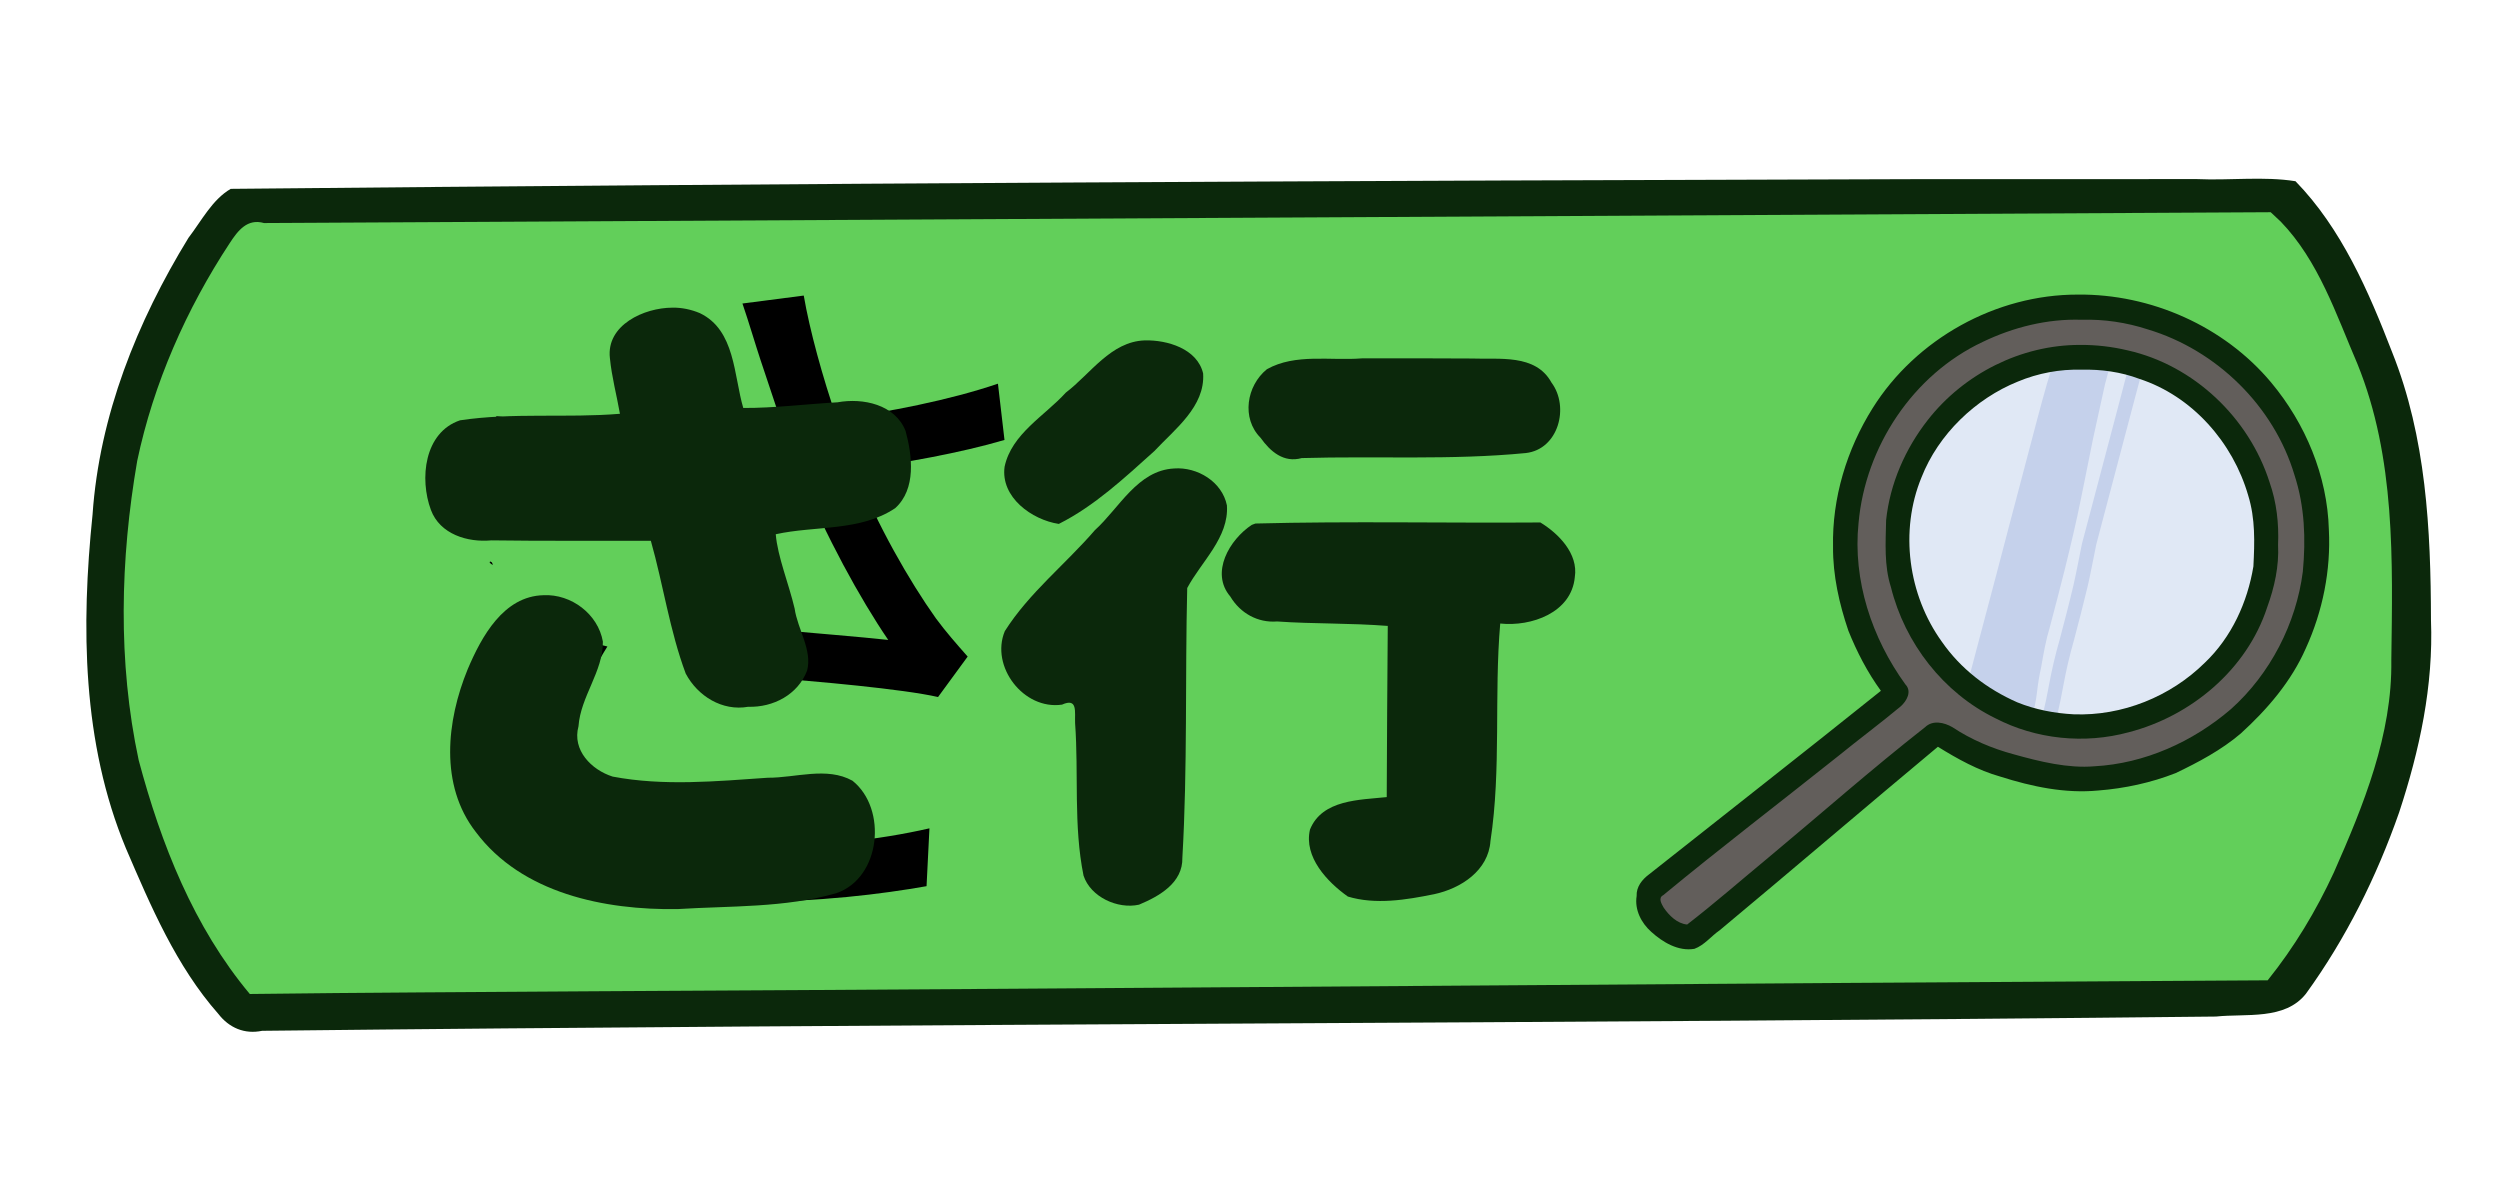
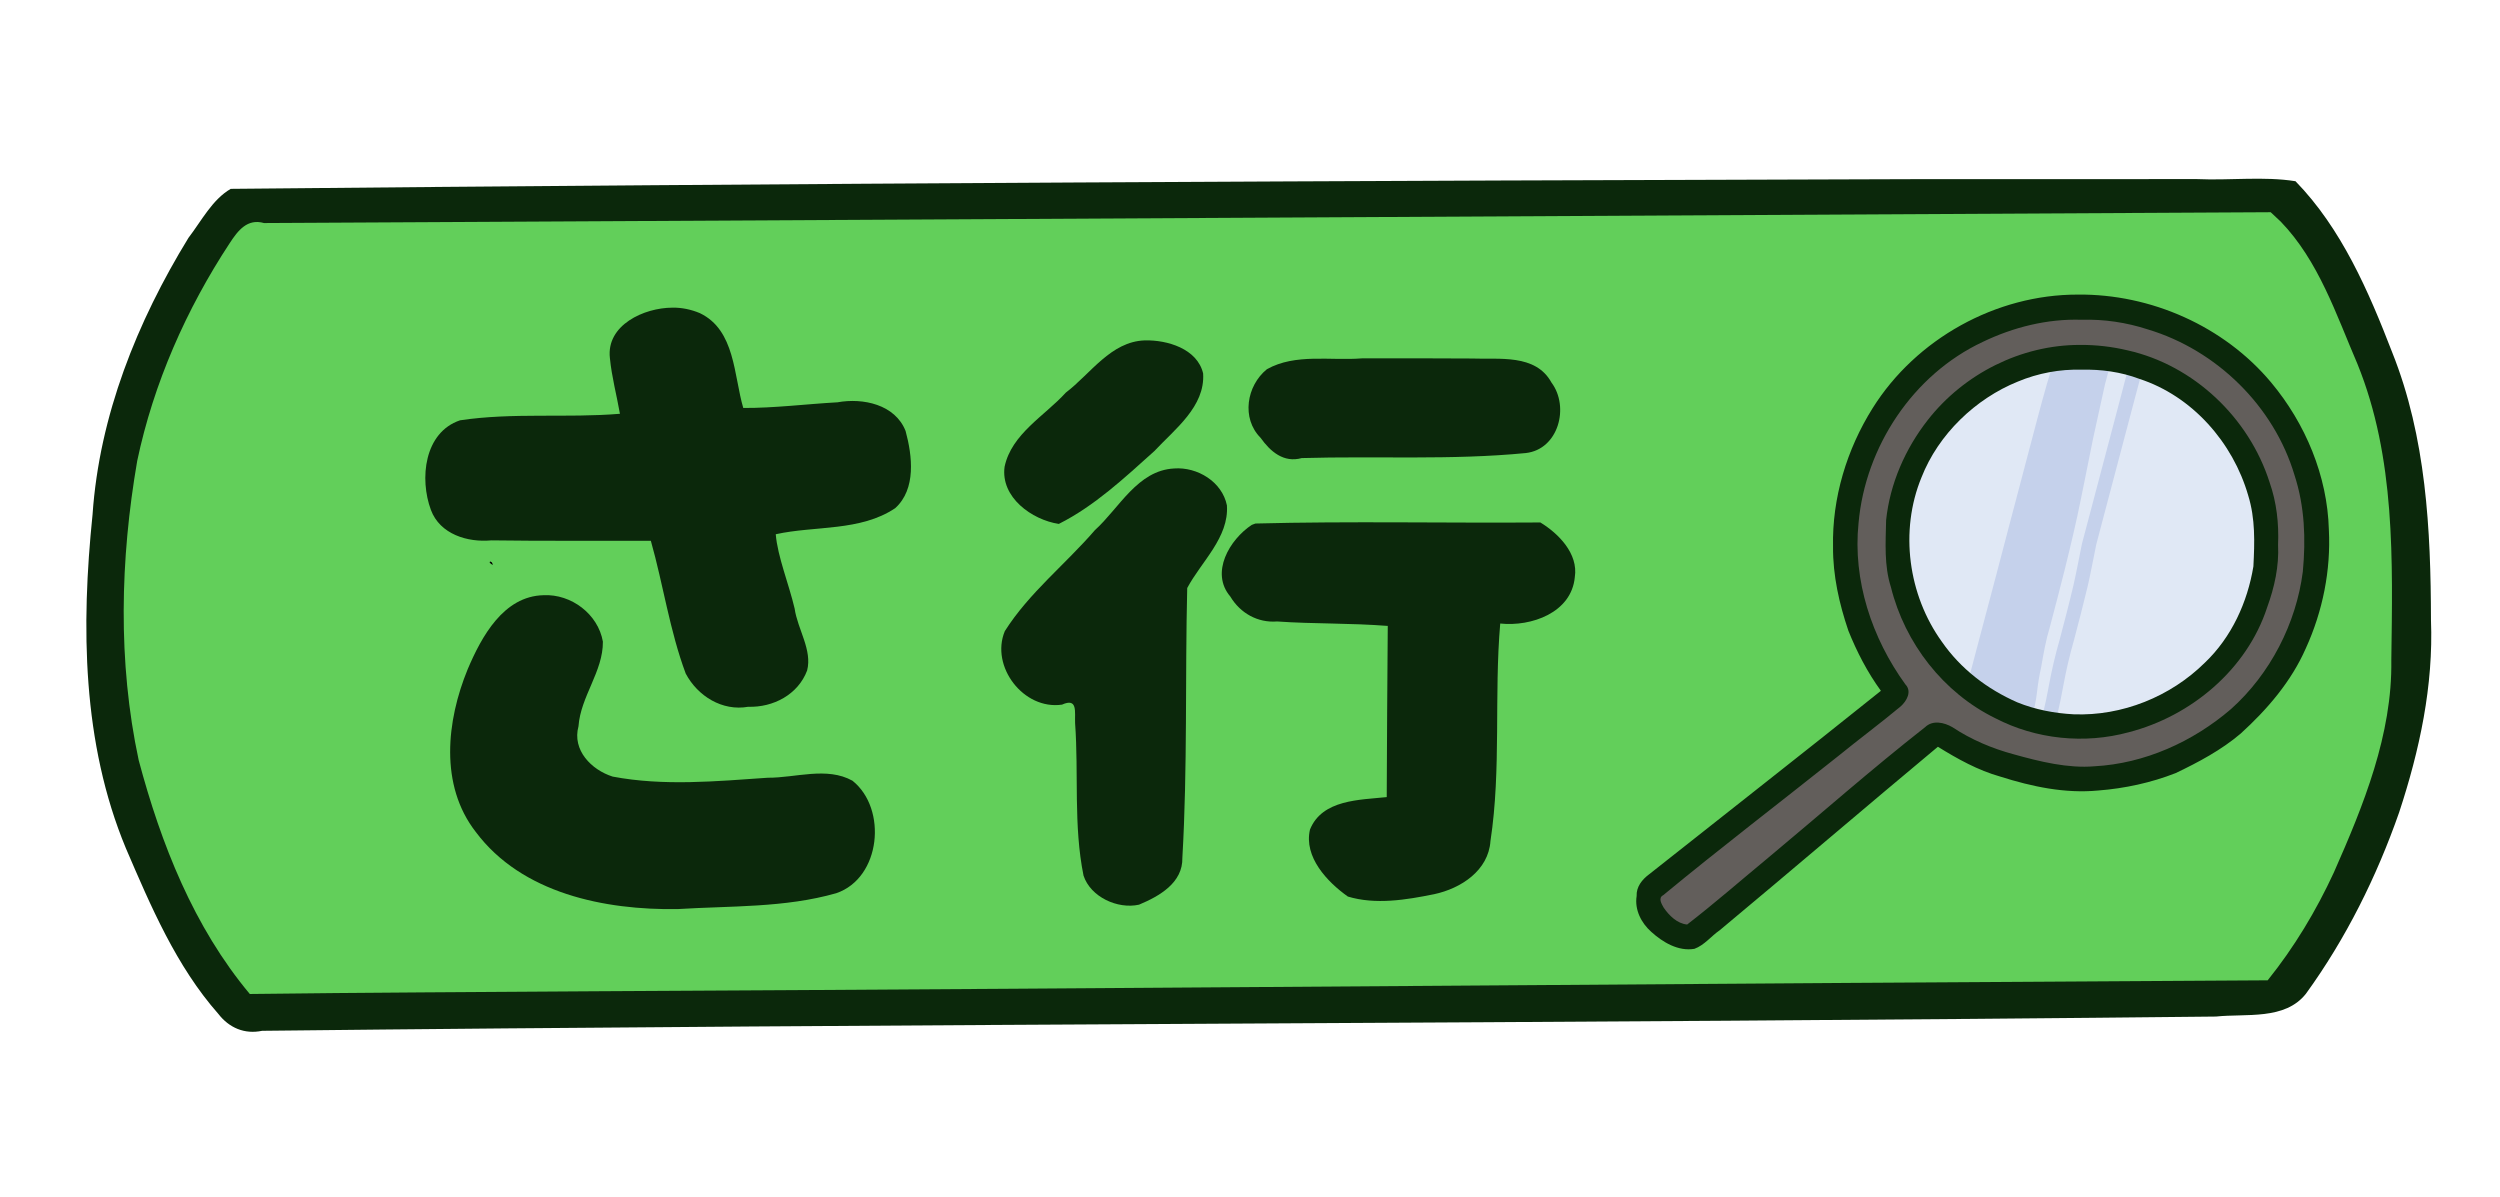
<svg xmlns="http://www.w3.org/2000/svg" viewBox="0 0 417.997 200" height="200" width="417.997" id="svg10" version="1.1">
  <defs id="defs14" />
  <g id="layer1">
    <path id="path21425" d="m 322.334,32.197 c -93.895,0.524 -187.791,1.014 -281.686,1.522 -2.623,0.674 -3.811,3.545 -5.532,5.432 -5.491,8.13 -9.464,17.225 -12.734,26.449 -5.488,16.163 -5.873,33.557 -4.64,50.423 1.719,16.725 8.054,32.8 17.089,46.896 1.782,2.351 3.264,5.127 5.73,6.802 27.686,0.032 55.398,-0.344 83.094,-0.471 85.316,-0.576 170.631,-1.192 255.947,-1.782 2.707,-0.68 3.734,-3.77 5.539,-5.663 6.111,-8.614 10.343,-18.428 13.913,-28.323 1.608,-5.061 3.313,-10.182 4.135,-15.415 -0.118,-15.774 1.267,-31.814 -2.155,-47.352 -2.517,-10.281 -6.957,-20.017 -11.991,-29.288 -2.214,-3.618 -4.76,-7.376 -8.476,-9.529 -19.409,0.043 -38.822,0.209 -58.233,0.299 z m 25.192,20.818 c 10.579,-0.066 21.395,4.364 28.428,12.362 6.973,7.408 10.557,17.803 9.562,27.938 -0.58,12.626 -8.162,24.577 -19.295,30.556 -6.353,3.529 -13.555,4.998 -20.715,4.624 -7.392,-0.842 -14.386,-3.526 -20.717,-7.371 -2.748,-0.819 -4.407,2.494 -6.496,3.728 -11.836,9.847 -23.413,20.019 -35.44,29.628 -1.492,1.455 -3.302,-0.772 -4.472,-1.586 -1.406,-1.17 -1.462,-3.566 0.369,-4.34 12.93,-10.493 26.267,-20.547 39.116,-31.098 1.909,-2.287 -1.052,-4.562 -2.039,-6.57 -8.031,-12.786 -7.325,-30.167 1.583,-42.403 6.783,-9.638 18.455,-15.535 30.117,-15.468 z m -250.151,2.051 c 3.531,-0.217 5.895,3.26 5.397,6.534 -0.488,2.105 1.131,4.293 3.389,3.788 11.512,0.151 23.058,0.335 34.584,0.504 2.729,2.521 4.269,7.148 1.26,10.1 -1.365,2.022 -4.224,0.673 -6.31,1.063 -10.892,0.073 -21.829,-0.146 -32.693,0.109 -3.109,0.714 -1.704,4.593 -2.011,6.87 -0.488,2.27 1.636,3.957 3.775,3.418 10.735,-0.326 22.402,1.042 30.809,8.383 6.082,4.825 9.199,12.837 8.616,20.436 0.549,8.006 -2.978,15.754 -7.509,22.279 -3.117,3.743 -6.3,8.271 -11.276,9.527 -2.966,0.053 -7.056,-3.193 -5.391,-6.381 4.169,-6.559 9.914,-12.493 11.454,-20.39 1.035,-5.732 1.197,-12.831 -3.498,-17.062 -2.236,-1.861 -5.081,0.241 -5.782,2.587 -5.644,11.878 -11.481,24.257 -21.833,32.864 -3.96,3.427 -9.28,5.4 -14.526,4.369 -5.497,-0.696 -10.85,-3.791 -13.131,-9.035 -3.93,-8.164 -3.751,-18.03 -0.499,-26.389 2.771,-5.919 7.541,-10.578 12.78,-14.416 2.38,-1.408 5.782,-2.83 5.602,-6.16 0.051,-3.327 0.607,-6.809 -0.287,-10.029 -2.149,-1.923 -5.349,-0.582 -7.963,-0.98 -3.749,-0.295 -8.436,1.063 -11.235,-2.21 -0.997,-1.705 -0.271,-3.829 -0.442,-5.768 -0.141,-2.692 3.371,-2.744 5.285,-3.116 4.365,-0.652 9.033,-0.407 13.531,-1.22 2.907,-1.803 1.155,-5.983 3.39,-8.319 1.092,-1.285 2.951,-1.39 4.513,-1.357 z m 93.738,5.52 c 2.29,-0.045 5.849,-0.164 6.662,2.539 -0.29,3.708 -3.79,6.007 -6.043,8.621 -4.588,4.291 -9.159,8.839 -14.718,11.848 -2.068,0.544 -4.133,-1.339 -5.161,-2.961 -1.041,-2.43 0.371,-4.793 2.189,-6.346 4.944,-4.701 9.819,-9.53 15.383,-13.526 0.524,-0.233 1.13,-0.146 1.689,-0.176 z m 43.736,2.781 c 6.698,0.11 13.468,-0.055 20.149,0.838 2.923,1.458 3.282,6.646 0.131,7.953 -7.342,0.998 -14.854,0.564 -22.22,0.856 -5.904,0.089 -11.809,0.103 -17.714,0.121 -1.726,-1.744 -4.002,-4.093 -2.53,-6.726 0.762,-2.507 3.546,-2.722 5.662,-2.678 5.522,-0.235 10.983,-0.369 16.522,-0.364 z m -37.872,18.458 c 2.699,-0.134 6.151,2.861 4.192,5.581 -1.635,3.738 -4.741,6.687 -6.208,10.452 -0.173,15.499 -0.347,30.999 -0.52,46.498 -2.09,1.912 -4.759,4.78 -7.858,3.01 -3.304,-1.311 -2.263,-5.287 -2.628,-7.978 -0.393,-7.831 -0.176,-15.787 -0.889,-23.637 -0.49,-2.114 -3.005,-2.635 -4.7,-1.642 -3.439,1.072 -7.033,-1.427 -7.416,-4.955 -0.542,-3.002 2.557,-4.936 4.135,-7.052 5.434,-5.521 10.775,-11.311 15.964,-17.136 1.601,-1.608 3.49,-3.299 5.928,-3.14 z m 37.164,9.189 c 7.663,0 15.326,0 22.989,0 1.698,1.596 3.667,3.673 2.518,6.226 -1.89,3.908 -6.707,3.56 -10.34,3.77 -3.261,0.646 -1.987,4.576 -2.294,6.934 -0.383,10.794 0.12,21.673 -1.314,32.399 -0.341,4.25 -4.953,5.566 -8.458,6.108 -3.352,0.308 -6.889,1.169 -10.198,0.352 -2.241,-1.519 -4.427,-3.936 -4.854,-6.663 1.248,-3.272 5.491,-2.613 8.203,-3.071 2.13,0.118 5.374,-0.416 4.921,-3.264 -0.115,-10.266 0.388,-20.568 0.369,-30.828 -0.575,-3.047 -4.33,-1.827 -6.519,-2.068 -5.975,-0.228 -12.018,0.513 -17.892,-0.831 -2.983,-0.967 -4.564,-5 -2.18,-7.382 1.168,-1.727 3.117,-1.913 5.071,-1.682 6.659,0 13.318,0 19.977,0 z" style="fill:#62cf5a;fill-opacity:1;stroke-width:0.356" />
    <path id="path21427" d="m 87.314,106.283 c -2.844,0.86 -3.884,4.157 -5.244,6.502 -2.012,4.527 -2.757,9.874 -1.4,14.671 2.095,3.947 7.584,5.701 11.519,3.619 2.179,-2.117 0.565,-5.507 0.526,-8.115 -0.95,-5.109 -1.133,-10.451 -2.831,-15.376 -0.499,-0.904 -1.543,-1.439 -2.569,-1.301 z" style="fill:#62cf5a;fill-opacity:1;stroke-width:0.356" />
    <path id="path21429" d="m 104.819,98.432 c -2.254,-0.346 -5.236,1.061 -4.449,3.765 0.684,4.576 0.972,9.307 1.995,13.775 0.875,2.274 4.173,1.442 4.647,-0.687 1.908,-4.446 4.144,-8.856 5.298,-13.559 0.012,-3.141 -3.703,-3.411 -6.042,-3.295 -0.483,-0.005 -0.966,-0.004 -1.449,0.001 z" style="fill:#62cf5a;fill-opacity:1;stroke-width:0.356" />
  </g>
  <g id="g18">
    <path id="path22" d="m 40.175,170.681 c -4.603,-1.281 -15.543,-20.419 -19.757,-34.561 -4.198,-14.087 -5.07,-21.236 -4.499,-36.881 0.783,-21.466 3.153,-32.074 10.734,-48.04 3.868,-8.147 5.375,-10.561 9.989,-16.002 l 2.015,-2.376 124.536,-0.757 c 68.495,-0.416 145.983,-0.797 172.197,-0.845 l 47.661,-0.088 3.362,4.066 c 4.182,5.058 11.321,19.845 14.123,29.254 3.118,10.469 3.936,16.31 4.518,32.257 0.42,11.514 0.234,15.917 -0.931,22.087 -2.269,12.011 -5.358,21.347 -10.402,31.439 -5.555,11.113 -10.281,17.459 -13.458,18.069 -1.251,0.24 -8.913,0.472 -17.028,0.515 -178.511,0.939 -318.796,1.861 -319.817,2.101 -0.716,0.168 -2.175,0.063 -3.242,-0.234 z m 264.043,-4.859 75.506,-0.543 3.238,-4.014 c 5.124,-6.352 12.475,-22.045 15.62,-33.343 2.749,-9.876 2.82,-10.561 2.788,-27.02 -0.05,-25.719 -1.875,-33.719 -12.824,-56.209 -1.259,-2.586 -3.563,-6.03 -5.121,-7.655 l -2.833,-2.953 -170.017,0.899 -170.017,0.899 -2.937,3.4 c -4.083,4.726 -11.823,21.188 -14.481,30.798 -5.016,18.136 -5.282,43.057 -0.644,60.374 3.016,11.262 10.251,26.832 15.446,33.241 l 3.171,3.912 93.799,-0.621 c 51.589,-0.342 127.777,-0.866 169.305,-1.164 z M 119.725,147.83 c -3.599,-3.501 -3.281,-5.956 1.514,-11.682 2.228,-2.661 4.99,-6.834 6.138,-9.274 3.731,-7.93 3.49,-17.269 -0.539,-20.816 -1.485,-1.307 -1.697,-1.077 -3.995,4.331 -7.2,16.942 -16.821,29.463 -26.484,34.466 -6.466,3.348 -17.191,1.433 -22.25,-3.974 -7.241,-7.738 -8.763,-22.808 -3.444,-34.111 2.497,-5.307 10.721,-13.742 15.131,-15.519 2.684,-1.082 2.752,-1.242 2.752,-6.495 v -5.386 h -7.763 c -6.955,0 -8.016,-0.212 -10.198,-2.038 -2.006,-1.679 -2.435,-2.716 -2.435,-5.887 0,-6.246 2.061,-7.596 12.389,-8.116 l 8.44,-0.425 0.248,-2.533 c 0.376,-3.847 1.904,-6.162 4.693,-7.107 5.623,-1.907 11.115,1.638 11.115,7.174 v 2.794 l 18.302,0.258 18.302,0.258 2.093,2.369 c 2.889,3.271 2.872,8.349 -0.037,11.179 l -2.13,2.073 h -19.133 -19.133 v 2.955 2.955 l 6.292,0.013 c 12.005,0.024 21.177,3.185 28.453,9.807 4.945,4.5 7.662,10.215 8.371,17.606 1.021,10.641 -2.52,20.963 -10.299,30.021 -6.917,8.053 -11.8,9.574 -16.395,5.104 z M 91.384,128.602 c -0.111,-0.555 -0.867,-5.629 -1.682,-11.275 -1.315,-9.117 -1.616,-10.091 -2.688,-8.702 -3.204,4.155 -4.816,8.528 -4.887,13.255 -0.064,4.247 0.218,5.166 2.021,6.587 2.276,1.793 7.586,1.892 7.236,0.135 z m 16.204,-19.838 c 1.461,-3.55 2.656,-6.866 2.656,-7.369 0,-0.523 -1.695,-0.915 -3.959,-0.915 h -3.959 l 0.52,4.011 c 0.286,2.206 0.73,5.661 0.986,7.677 0.257,2.016 0.609,3.528 0.783,3.359 0.174,-0.169 1.511,-3.212 2.973,-6.762 z m 78.473,40.697 c -4.206,-1.652 -4.649,-3.536 -4.649,-19.785 0,-11.807 -0.231,-14.955 -1.041,-14.167 -1.277,1.242 -5.426,1.32 -7.686,0.144 -2.516,-1.31 -4.542,-5.721 -3.95,-8.599 0.329,-1.602 2.911,-4.775 7.289,-8.96 3.729,-3.564 8.484,-8.688 10.567,-11.386 2.083,-2.698 4.942,-5.487 6.353,-6.197 5.013,-2.522 11.034,0.439 11.034,5.426 0,1.083 -1.545,4.182 -3.432,6.887 l -3.432,4.918 -0.256,23.816 -0.256,23.816 -2.834,2.463 c -2.928,2.544 -4.513,2.878 -7.704,1.625 z m 38.423,-1.743 c -1.371,-1.059 -3.061,-3.251 -3.757,-4.871 -1.161,-2.703 -1.127,-3.126 0.409,-5.136 1.382,-1.808 2.567,-2.264 6.794,-2.612 l 5.12,-0.422 0.236,-15.832 0.236,-15.832 h -11.235 c -10.821,0 -11.334,-0.081 -13.905,-2.186 -3.54,-2.898 -3.696,-7.103 -0.374,-10.098 l 2.296,-2.071 h 23.613 23.613 l 2.296,2.071 c 5.298,4.777 1.129,12.284 -6.823,12.284 h -3.779 l -0.277,18.788 c -0.311,21.142 -0.751,22.9 -6.379,25.499 -1.728,0.798 -5.943,1.651 -9.368,1.897 -5.563,0.399 -6.492,0.242 -8.718,-1.478 z M 171.932,83.939 c -2.005,-1.641 -2.67,-2.892 -2.67,-5.019 0,-3.196 0.495,-3.793 11.436,-13.783 6.919,-6.318 7.822,-6.876 11.123,-6.876 6.969,0 10.107,3.914 7.012,8.745 -3.557,5.551 -19.346,19.12 -22.249,19.12 -1.09,0 -3.183,-0.984 -4.651,-2.186 z m 40.251,-10.864 c -2.924,-2.844 -2.876,-7.084 0.109,-9.813 2.238,-2.046 2.252,-2.047 22.495,-2.047 20.243,0 20.257,0.002 22.495,2.047 3.146,2.875 3.124,7.709 -0.047,10.135 -2.166,1.657 -3.364,1.75 -22.605,1.75 h -20.318 z" style="fill:#000000;stroke-width:0.856" />
    <path style="fill:#e0e8f5;fill-opacity:1;stroke-width:0.395" d="m 355.056,61.271 c -14.471,-4.043 -31.096,5.388 -35.505,19.631 -1.648,5.456 -2.489,11.292 -0.69,16.833 3.061,12.793 15.068,23.001 28.371,23.12 13.023,-0.056 26.216,-8.586 29.846,-21.425 4.649,-14.54 -3.755,-31.982 -18.174,-37.1 -1.271,-0.392 -2.558,-0.731 -3.847,-1.058 z" id="path3453" />
    <path style="fill:#c5d1eb;fill-opacity:1;stroke-width:0.138" id="path3455" d="m 346.277,58.108 c -0.483,1.954 -1,3.899 -1.51,5.847 -0.636,3.011 -1.264,6.023 -1.963,9.021 -0.644,3.33 -1.32,6.653 -1.969,9.982 -0.784,4.035 -1.754,8.029 -2.759,12.013 -0.808,3.171 -1.653,6.333 -2.489,9.497 -0.69,2.216 -1.093,4.493 -1.511,6.77 -0.328,1.433 -0.567,2.87 -0.731,4.329 -0.09,0.827 -0.255,1.642 -0.425,2.455 0,0 7.226,0.314 7.226,0.314 v 0 c 0.17,-0.829 0.337,-1.66 0.427,-2.502 0.162,-1.448 0.389,-2.874 0.709,-4.297 0.397,-2.264 0.786,-4.529 1.46,-6.732 0.838,-3.164 1.669,-6.33 2.462,-9.506 0.989,-3.997 1.951,-8.001 2.756,-12.039 0.649,-3.325 1.369,-6.636 2.006,-9.964 0.684,-2.996 1.297,-6.007 1.976,-9.004 0.518,-1.95 1.033,-3.901 1.578,-5.844 0,0 -7.245,-0.342 -7.245,-0.342 z" />
    <path style="fill:#c5d1eb;fill-opacity:1;stroke-width:0.138" id="path3457" d="m 344.099,58.494 c -0.71,1.803 -1.263,3.662 -1.805,5.521 -0.572,1.989 -1.12,3.985 -1.648,5.987 -0.53,2.055 -1.082,4.105 -1.623,6.157 -0.551,2.1 -1.099,4.201 -1.66,6.298 -0.523,1.931 -1.019,3.869 -1.531,5.803 -0.656,2.475 -1.295,4.954 -1.946,7.431 -0.769,2.918 -1.54,5.836 -2.318,8.752 -0.672,2.538 -1.343,5.076 -2.014,7.614 -0.444,1.672 -0.902,3.34 -1.347,5.011 -0.223,0.837 -0.111,0.415 -0.335,1.269 0,0 7.221,0.341 7.221,0.341 v 0 c 0.228,-0.854 0.116,-0.431 0.335,-1.269 0.439,-1.67 0.863,-3.344 1.301,-5.014 0.668,-2.538 1.338,-5.076 2.008,-7.614 0.764,-2.919 1.535,-5.836 2.305,-8.753 0.66,-2.476 1.327,-4.951 1.979,-7.429 0.508,-1.935 1.034,-3.865 1.534,-5.802 0.548,-2.101 1.107,-4.2 1.664,-6.298 0.542,-2.052 1.068,-4.108 1.624,-6.157 0.533,-1.994 1.052,-3.992 1.63,-5.974 0.547,-1.839 1.088,-3.69 1.863,-5.448 0,0 -7.241,-0.426 -7.241,-0.426 z" />
    <path style="fill:#c5d1eb;fill-opacity:1;stroke-width:0.138" id="path3459" d="m 356.185,60.261 c -0.563,2.182 -1.141,4.359 -1.717,6.538 -0.712,2.704 -1.426,5.407 -2.14,8.111 -0.698,2.636 -1.395,5.273 -2.087,7.911 -0.711,2.699 -1.427,5.397 -2.141,8.095 -0.474,2.316 -0.9,4.639 -1.422,6.946 -0.716,3.046 -1.512,6.073 -2.307,9.099 -0.725,2.511 -1.316,5.047 -1.79,7.616 -0.269,1.502 -0.58,2.995 -0.933,4.479 -0.242,1.04 -0.567,2.058 -0.74,3.112 0,0 2.409,0.098 2.409,0.098 v 0 c 0.175,-1.05 0.499,-2.064 0.74,-3.1 0.35,-1.487 0.655,-2.984 0.922,-4.489 0.466,-2.566 1.057,-5.097 1.776,-7.604 0.794,-3.029 1.593,-6.057 2.315,-9.104 0.524,-2.304 0.953,-4.625 1.423,-6.94 0.711,-2.699 1.422,-5.397 2.135,-8.095 0.7,-2.636 1.395,-5.273 2.091,-7.91 0.714,-2.704 1.428,-5.407 2.144,-8.11 0.576,-2.18 1.15,-4.36 1.737,-6.537 0,0 -2.414,-0.114 -2.414,-0.114 z" />
    <path style="fill:#000000;stroke-width:0.184" d="m 279.445,156.404 c -0.931,-0.403 -3.016,-2.244 -3.585,-3.166 -0.757,-1.226 -0.965,-2.625 -0.599,-4.033 0.229,-0.88 0.431,-1.233 0.816,-1.424 0.282,-0.139 9.532,-7.395 20.557,-16.123 l 20.044,-15.869 -0.41,-0.485 c -1.895,-2.243 -4.382,-6.69 -5.791,-10.359 -1.045,-2.718 -2.246,-8.323 -2.448,-11.422 -0.778,-11.928 4.319,-24.602 13.055,-32.457 6.755,-6.074 15.032,-9.6 23.949,-10.204 8.629,-0.584 17.868,1.852 25.17,6.635 7.368,4.826 12.93,12.12 15.797,20.715 3.73,11.182 1.914,24.649 -4.675,34.67 -1.708,2.597 -5.509,6.862 -7.858,8.817 -2.598,2.161 -7.97,5.29 -11.146,6.492 -3.091,1.17 -8.37,2.286 -11.835,2.503 -4.426,0.277 -7.347,-0.062 -12.681,-1.471 -5.298,-1.399 -8.08,-2.573 -11.642,-4.913 -1.146,-0.753 -2.182,-1.339 -2.301,-1.303 -0.119,0.038 -2.039,1.611 -4.267,3.5 -2.228,1.889 -8.429,7.127 -13.78,11.639 -5.351,4.513 -12.508,10.554 -15.904,13.426 -3.396,2.871 -6.261,5.198 -6.368,5.17 -0.106,-0.026 -0.23,0.089 -0.276,0.26 -0.138,0.522 -1.854,0.253 -3.823,-0.599 z m 65.937,-35.472 c 7.877,0.721 16.488,-2.095 22.618,-7.397 4.897,-4.235 7.869,-8.926 9.511,-15.011 0.986,-3.658 1.217,-5.614 1.052,-8.954 -0.423,-8.574 -4.132,-16.362 -10.44,-21.925 -3.432,-3.027 -6.605,-4.804 -11.019,-6.173 -14.163,-4.391 -29.401,2.15 -36.369,15.614 -1.526,2.949 -2.947,8.294 -3.084,11.6 -0.315,7.657 2.056,14.945 6.809,20.934 3.475,4.379 8.181,7.751 13.8,9.891 1.34,0.51 4.868,1.214 7.121,1.42 z" id="path3450" />
    <path style="fill:#625e5b;fill-opacity:1;stroke-width:0.279" d="m 357.601,52.997 c -13.99,-3.666 -29.712,1.139 -39.071,12.205 -8.917,10.346 -12.126,25.529 -7.298,38.536 1.39,4.379 3.805,8.346 6.377,12.026 -0.686,1.798 -3.141,2.694 -4.52,4.128 -11.994,9.6 -24.198,18.947 -36.127,28.622 -2.043,1.466 -0.313,4.291 1.088,5.608 1.214,1.089 2.895,2.304 4.576,2.084 13.687,-10.989 26.797,-22.748 40.497,-33.736 2.235,-0.635 4.018,1.723 5.964,2.478 4.658,2.294 9.857,3.494 14.881,4.538 8.793,1.105 17.866,-1.247 25.231,-6.155 10.505,-6.462 17.175,-18.477 17.645,-30.747 0.763,-12.613 -5.101,-25.412 -15.266,-32.895 -4.136,-3.133 -8.915,-5.418 -13.975,-6.692 z m -1.452,7.273 c 11.98,3.001 21.418,13.733 23.019,25.957 1.063,6.823 -0.524,13.96 -3.828,19.968 -7.152,12.394 -23.266,18.945 -36.922,14.232 -10.236,-3.273 -18.229,-12.155 -20.735,-22.561 -3.159,-11.39 1.443,-24.083 10.523,-31.46 7.605,-6.556 18.307,-8.729 27.943,-6.136 z" id="path3470" />
  </g>
  <g style="display:inline;opacity:1" id="layer2">
    <path id="path21442" d="m 191.396,56.913 c -5.673,0.194 -9.052,5.589 -13.19,8.729 -3.55,3.913 -9.065,6.88 -10.24,12.395 -0.701,5.118 4.582,8.883 9.065,9.562 5.983,-3.004 11.016,-7.726 15.979,-12.183 3.406,-3.647 8.509,-7.441 8.152,-12.972 -0.966,-4.146 -6.026,-5.629 -9.766,-5.531 z" style="fill:#0b280b;fill-opacity:1;stroke-width:0.504" />
    <path id="path21444" d="m 196.314,78.328 c -6.131,0.316 -9.183,6.645 -13.24,10.304 -4.919,5.706 -11.026,10.498 -15.072,16.896 -2.449,5.902 3.14,13.219 9.566,12.286 2.663,-1.193 2.11,1.194 2.188,3.105 0.61,8.434 -0.288,17.13 1.41,25.485 1.182,3.574 5.701,5.648 9.272,4.858 3.372,-1.409 7.355,-3.633 7.253,-7.865 0.871,-15 0.447,-30.055 0.81,-45.076 2.339,-4.405 7.003,-8.448 6.638,-13.821 -0.804,-3.956 -4.943,-6.458 -8.826,-6.173 z" style="fill:#0b280b;fill-opacity:1;stroke-width:0.504" />
    <path id="path21446" d="m 227.727,59.916 c -5.249,0.431 -11.127,-0.868 -15.908,1.82 -3.4,2.77 -4.291,8.203 -1.051,11.467 1.631,2.289 3.854,4.228 6.883,3.387 12.476,-0.365 25.024,0.372 37.455,-0.84 5.475,-0.611 7.345,-7.717 4.297,-11.79 -2.668,-4.85 -8.775,-3.827 -13.373,-4.018 -6.101,-0.048 -12.202,-0.031 -18.303,-0.027 z" style="fill:#0b280b;fill-opacity:1;stroke-width:0.504" />
    <path id="path21448" d="m 209.282,87.765 c -3.687,2.446 -6.982,7.987 -3.575,11.974 1.655,2.774 4.579,4.428 7.825,4.169 6.158,0.436 12.347,0.244 18.5,0.754 -0.093,9.537 -0.119,19.075 -0.172,28.612 -4.501,0.479 -10.797,0.384 -12.833,5.428 -1.067,4.584 2.887,8.757 6.333,11.2 4.639,1.403 9.764,0.555 14.447,-0.398 4.448,-0.956 9.058,-3.937 9.397,-8.886 1.828,-12.041 0.589,-24.284 1.633,-36.365 5.189,0.553 11.915,-1.804 12.469,-7.753 0.618,-3.939 -2.761,-7.326 -5.759,-9.144 -15.872,0.118 -31.829,-0.236 -47.648,0.177 l -0.471,0.177 z" style="fill:#0b280b;fill-opacity:1;stroke-width:0.504" />
    <path id="path21450" d="m 321.74,29.949 c -94.388,0.253 -188.777,0.701 -283.161,1.627 -3.084,1.779 -4.899,5.368 -7.07,8.194 -8.59,14.011 -14.896,29.726 -16.033,46.254 -1.926,18.685 -1.751,38.187 5.568,55.797 4.162,9.686 8.415,19.707 15.457,27.695 1.807,2.337 4.385,3.45 7.326,2.834 108.89,-1.221 217.792,-1.203 326.682,-2.384 4.997,-0.535 11.518,0.657 15.043,-3.818 6.684,-9.221 11.831,-19.584 15.583,-30.322 3.418,-10.374 5.75,-21.188 5.321,-32.167 -0.031,-15.113 -0.804,-30.559 -6.49,-44.761 -3.939,-10.193 -8.471,-20.699 -16.162,-28.597 -5.299,-0.849 -10.989,-0.107 -16.435,-0.357 -15.21,0.002 -30.419,-0.009 -45.629,0.006 z m 59.586,7.095 c 6.353,6.577 9.285,15.554 12.831,23.796 6.38,15.708 5.891,32.875 5.668,49.537 0.188,12.426 -4.658,24.295 -9.607,35.499 -2.958,6.404 -6.615,12.493 -11.064,18.031 -93.162,0.517 -186.323,1.337 -279.486,1.829 -19.3,0.138 -38.6,0.213 -57.899,0.458 -9.39,-11.218 -14.849,-25.101 -18.58,-39.091 -3.524,-16.452 -3.08,-33.623 -0.249,-50.04 2.73,-12.973 8.209,-25.379 15.484,-36.436 1.359,-2.077 2.932,-4.131 5.715,-3.333 111.839,-0.602 223.677,-1.205 335.516,-1.811 0.557,0.521 1.113,1.041 1.67,1.562 z" style="fill:#0b280b;fill-opacity:1;stroke-width:0.504" />
    <path id="path21454" d="m 347.38,49.255 c -13.66,-0.019 -27.018,7.408 -34.268,18.974 -4.329,6.895 -6.8,15.026 -6.63,23.193 -0.037,4.779 1.029,9.518 2.56,14.022 1.42,3.543 3.193,6.969 5.442,10.059 -12.857,10.312 -25.84,20.448 -38.757,30.682 -1.17,0.868 -2.156,2.096 -2.084,3.632 -0.359,2.289 0.763,4.49 2.442,5.983 1.924,1.746 4.526,3.303 7.216,2.843 1.669,-0.604 2.805,-2.13 4.246,-3.116 12.201,-10.167 24.281,-20.511 36.466,-30.67 3.287,2.038 6.696,3.937 10.442,4.992 5.271,1.672 10.803,2.856 16.361,2.323 4.424,-0.342 8.83,-1.292 12.962,-2.914 3.817,-1.827 7.62,-3.847 10.856,-6.6 4.453,-4.05 8.472,-8.72 10.905,-14.28 2.816,-6.182 4.193,-13.021 3.844,-19.814 -0.243,-8.99 -3.916,-17.751 -9.653,-24.618 -7.875,-9.417 -20.117,-14.82 -32.352,-14.693 z m 0.636,4.209 c 3.792,-0.107 7.493,0.439 11.094,1.612 11.516,3.456 21.101,12.854 24.528,24.364 1.712,5.246 1.903,10.692 1.391,16.14 -1.106,8.667 -5.473,17.138 -12.004,22.97 -6.354,5.468 -14.457,9.124 -22.84,9.572 -4.396,0.377 -9.101,-0.775 -13.456,-1.993 -3.635,-0.975 -7.134,-2.451 -10.273,-4.535 -1.378,-0.803 -3.302,-1.253 -4.584,-0.01 -8.929,6.995 -17.444,14.513 -26.153,21.764 -4.531,3.747 -9.047,7.694 -13.631,11.231 -1.661,-0.149 -3.025,-1.508 -3.926,-2.826 -0.335,-0.601 -0.979,-1.626 -0.078,-2.076 9.582,-7.913 19.474,-15.466 29.205,-23.216 3.472,-2.825 7.073,-5.497 10.509,-8.36 1.017,-0.906 1.909,-2.501 0.778,-3.675 -5.6,-7.729 -8.818,-17.387 -7.829,-26.974 1.126,-12.748 9.1,-24.819 20.763,-30.285 5.121,-2.463 10.793,-3.885 16.496,-3.704 z m -24.416,71.1 c -0.021,0.006 -0.176,-0.044 0,0 z" style="fill:#0b280b;fill-opacity:1;stroke-width:0.178" />
    <path id="path21458" d="m 347.749,57.669 c -9.817,-0.011 -19.388,4.831 -25.414,12.542 -3.775,4.806 -6.341,10.663 -6.979,16.759 -0.074,3.742 -0.355,7.579 0.805,11.2 2.325,9.355 8.761,17.666 17.455,21.917 6.81,3.532 14.913,4.357 22.31,2.343 10.435,-2.7 19.743,-10.484 23.135,-20.867 1.224,-3.355 2.01,-6.894 1.829,-10.483 0.151,-3.54 -0.239,-7.099 -1.424,-10.452 -3.431,-10.763 -12.643,-19.551 -23.716,-22.045 -2.617,-0.625 -5.31,-0.935 -8.002,-0.914 z m 0.312,4.143 c 3.231,-0.077 6.562,0.37 9.63,1.531 8.842,2.877 15.654,10.63 18.208,19.506 1.203,3.89 1.07,7.832 0.866,11.851 -0.992,6.017 -3.657,11.854 -8.112,16.098 -5.751,5.686 -13.84,8.945 -21.941,8.633 -3.207,-0.167 -6.442,-0.785 -9.421,-2 -5.047,-2.218 -9.468,-5.6 -12.616,-10.136 -5.629,-7.819 -7.087,-18.508 -3.411,-27.46 2.836,-7.25 9.061,-13.183 16.11,-16.032 3.385,-1.417 7.058,-2.097 10.688,-1.991 z" style="fill:#0b280b;fill-opacity:1;stroke-width:0.178" />
  </g>
  <g id="layer3">
    <path d="m 79.851,63.039 c 6.995,9.325 12.519,19.62 18.271,29.727 0,0 14.953,-8.626 14.953,-8.626 v 0 C 107.239,74.021 101.655,63.738 95.122,54.044 c 0,0 -15.27,8.995 -15.27,8.995 z" id="path21473" style="fill:#62cf5a;fill-opacity:1" />
    <path d="m 83.115,58.625 c 0.311,0.312 0.677,0.578 0.934,0.935 1.518,2.111 4.054,6.639 5.089,8.556 4.057,7.514 7.608,15.277 11.224,23.008 4.796,10.788 9.808,21.485 14.452,32.34 3.721,8.098 0.429,6.156 15.871,-6.023 0.388,-0.306 -0.949,-0.322 -1.354,-0.606 -2.37,-1.662 -5.002,-4.327 -7.023,-6.233 -5.974,-5.955 -11.173,-12.606 -16.795,-18.88 -2.311,-2.58 -4.673,-5.114 -7.002,-7.678 -1.06,-1.21 -2.126,-2.415 -3.18,-3.631 -1.055,-1.218 -3.882,-4.494 -5.007,-5.97 C 90.104,74.154 90.068,73.329 89.755,73.514 73.649,83.038 71.633,78.96 76.989,85.676 c 0.792,1.107 1.631,2.182 2.375,3.322 0.101,0.154 2.712,4.444 3.031,5.377 0.071,0.208 -0.676,-0.3 -0.5,-0.432 C 86.605,90.426 92.527,88.339 96.4,83.918 97.416,82.759 94.98,81.182 94.271,79.814 91.821,74.536 89.396,69.242 87.109,63.891 c -0.594,-1.391 -1.21,-2.774 -1.73,-4.195 -0.265,-0.723 0.07,-2.57 -0.62,-2.226 -5.212,2.599 -9.66,6.507 -14.491,9.76 2.095,3.559 3.727,7.369 5.286,11.186 0.51,1.249 1.12,2.467 1.475,3.769 0.133,0.486 -0.47,1.766 -0.035,1.511 4.845,-2.848 9.227,-6.418 13.84,-9.627 -4.997,-4.552 -7.76,-10.864 -11.867,-16.115 -0.502,-0.641 -0.994,-2.072 -1.73,-1.724 -5.632,2.665 -10.523,6.675 -15.785,10.012 1.533,7.431 3.806,14.705 5.295,22.145 0.197,0.982 -0.524,3.343 0.408,2.977 5.45,-2.135 10.039,-6.024 15.058,-9.036 -0.317,-0.955 -1.302,-3.876 -1.425,-4.508 -1.137,-5.826 11.812,-16.59 -13.973,7.765 -0.671,0.634 1.459,1.139 2.113,1.79 0.994,0.99 1.882,2.083 2.822,3.124 0.859,0.948 1.718,1.897 2.578,2.845 0.625,0.665 1.259,1.322 1.876,1.994 0.408,0.445 0.891,0.838 1.2,1.357 0.634,1.063 2.229,6.097 2.317,6.371 0.617,1.923 1.193,3.858 1.79,5.787 2.529,7.738 4.809,15.564 7.544,23.235 0.287,0.806 0.116,2.653 0.931,2.393 5.698,-1.822 10.759,-5.234 16.138,-7.85 -0.465,-1.245 -0.932,-2.489 -1.394,-3.736 -3.078,-8.305 -0.857,-2.29 -4.21,-11.717 -1.328,-3.733 -3.049,-8.703 -4.689,-12.405 -0.379,-0.855 -0.886,-1.647 -1.33,-2.47 -5.446,2.937 -11.493,4.963 -16.339,8.81 -1.036,0.823 0.171,2.641 0.252,3.962 0.325,5.263 0.242,4.432 0.636,9.745 0.343,4.621 1.23,3.096 -0.488,5.152 4.413,-3.284 10.02,-5.391 13.239,-9.851 0.986,-1.366 -2.395,-2.377 -3.487,-3.66 -1.388,-1.629 -2.673,-3.345 -3.946,-5.065 -1.261,-1.703 -2.38,-3.51 -3.655,-5.203 -0.887,-1.177 -1.415,-3.832 -2.824,-3.402 -6.064,1.852 -11.052,6.218 -16.577,9.327 0.641,5.671 1.398,11.346 2.515,16.945 0.269,1.348 0.371,2.767 0.949,4.014 0.245,0.528 0.911,1.366 1.398,1.046 5.563,-3.652 10.487,-8.194 15.73,-12.291 0.345,-3.175 0.197,-6.371 0.37,-9.553 0.392,-7.192 4.424,-11.007 -14.448,6.665 -0.873,0.817 0.821,2.246 1.212,3.376 0.658,1.9 1.29,3.809 1.935,5.713 0.602,1.871 3.05,9.582 3.859,11.708 0.411,1.08 0.326,3.505 1.428,3.158 18.098,-5.692 16.946,-4.635 15.318,-15.184 -3.776,-6.372 -1.711,-3.747 -16.588,8.97 -0.889,0.76 -0.008,2.338 -0.003,3.507 0.013,3.078 0.16,6.162 0.011,9.237 4.763,-3.574 10.591,-6.056 14.29,-10.723 1.06,-1.338 -1.369,-3.128 -2.083,-4.678 -1.281,-2.778 -2.819,-7.432 -6.023,-8.739 -0.461,-0.188 -0.985,-0.14 -1.478,-0.21 -0.685,0.109 -0.608,0.294 -0.947,-0.225 -3.718,-5.7 4.473,-8.02 -16.289,8.283 -0.77,0.605 0.418,1.913 0.649,2.865 0.29,1.194 0.611,2.38 0.916,3.57 0.527,1.783 1.285,4.922 2.378,6.569 0.522,0.786 1.326,1.342 1.989,2.014 0,0 14.977,-9.256 14.977,-9.256 v 0 c -0.557,-0.461 -1.254,-0.792 -1.672,-1.382 -1.076,-1.517 -1.787,-4.63 -2.258,-6.264 -0.262,-1.165 -0.584,-2.319 -0.786,-3.496 -0.131,-0.766 0.527,-2.566 -0.211,-2.322 -13.586,4.494 -18.567,2.779 -14.959,8.403 0.341,0.532 0.586,1.15 1.051,1.578 0.266,0.245 0.688,0.226 1.032,0.339 0.303,-0.221 0.54,-0.593 0.908,-0.663 1.834,-0.348 2.65,1.628 3.381,2.895 7.451,12.92 -1.81,12 20.887,3.415 -0.153,-3.029 -0.229,-6.081 -0.112,-9.113 0.043,-1.106 1.327,-3.553 0.247,-3.312 -18.889,4.22 -19.641,3.517 -14.841,6.935 0.13,0.975 0.349,1.943 0.39,2.926 0.285,6.892 -6.375,11.006 15.078,-4.595 0.877,-0.638 -1.077,-1.888 -1.488,-2.891 -1.208,-2.948 -2.967,-8.79 -3.871,-11.663 -0.602,-1.941 -1.186,-3.887 -1.806,-5.823 -0.445,-1.39 0.039,-4.452 -1.39,-4.153 -5.85,1.225 -11.107,4.59 -16.136,7.822 -0.732,0.471 -0.066,1.74 -0.097,2.609 -0.224,6.365 0.003,3.06 -0.615,9.322 4.785,-1.95 9.456,-4.208 14.355,-5.85 0.374,-0.125 -0.136,1.497 -0.311,1.143 -0.586,-1.184 -0.747,-2.538 -1.019,-3.831 -0.402,-1.915 -0.713,-3.848 -0.998,-5.783 -0.926,-6.296 -0.771,-4.638 -0.595,-10.025 -4.868,2.229 -10.504,3.243 -14.603,6.687 -1.091,0.917 1.997,2.042 2.874,3.166 2.659,3.41 4.744,7.248 7.631,10.492 1.141,1.433 1.748,4.432 3.562,4.183 6.273,-0.861 11.749,-4.726 17.623,-7.089 0.483,-3.101 0.261,-0.81 -0.117,-5.75 -0.125,-1.635 -0.24,-3.27 -0.319,-4.908 -0.077,-1.585 -0.195,-3.171 -0.15,-4.757 0.029,-1.041 1.376,-3.372 0.371,-3.101 -5.377,1.45 -10.088,4.721 -15.132,7.081 0.475,0.704 1.05,1.349 1.424,2.111 1.687,3.437 3.507,8.795 4.708,12.278 0.123,0.357 3.592,10.703 3.904,11.81 0.183,0.649 0.221,1.331 0.331,1.996 5.23,-2.487 10.854,-4.273 15.689,-7.46 0.677,-0.446 -0.734,-1.447 -1.033,-2.201 -2.987,-7.541 -5.114,-15.405 -7.597,-23.115 -0.566,-1.96 -1.118,-3.924 -1.699,-5.879 -0.416,-1.398 -1.549,-5.521 -2.508,-7.129 -0.321,-0.539 -0.85,-0.923 -1.29,-1.37 -4.19,-4.267 0.612,0.835 -4.513,-4.698 -0.941,-1.098 -1.859,-2.217 -2.823,-3.295 -0.796,-0.889 -1.323,-2.975 -2.457,-2.604 -18.088,5.921 -18.061,5.297 -14.345,16.074 5.197,-2.841 10.896,-4.913 15.59,-8.524 0.806,-0.62 -0.401,-1.994 -0.634,-2.983 -1.685,-7.154 -3.837,-14.247 -4.651,-21.573 -5.035,2.327 -10.377,4.08 -15.105,6.981 -0.597,0.366 1.234,0.717 1.693,1.247 1.079,1.244 1.95,2.654 2.872,4.018 2.975,4.398 5.641,9.037 9.23,12.992 5.53,-2.76 11.348,-5.006 16.59,-8.281 0.534,-0.334 -0.165,-1.258 -0.365,-1.855 -0.433,-1.29 -1.005,-2.529 -1.527,-3.786 -1.652,-3.981 -3.37,-7.941 -5.33,-11.782 -5.372,2.62 -11.135,4.556 -16.115,7.861 -0.673,0.447 0.537,1.525 0.844,2.272 2.801,6.811 6.085,13.417 8.954,20.199 4.486,9.573 0.966,5.848 18.9,-1.997 0.279,-0.122 -0.204,-0.576 -0.348,-0.843 -1.659,-3.074 -3.583,-6.022 -5.574,-8.888 -5.051,-7.038 -1.586,-3.857 -17.592,5.826 -0.351,0.212 0.52,0.635 0.785,0.947 1.384,1.628 3.825,4.448 5.128,5.943 1.066,1.222 2.137,2.439 3.206,3.659 2.344,2.544 4.736,5.044 7.062,7.605 5.693,6.266 10.93,12.936 16.828,19.019 5.41,5.385 2.182,2.316 6.923,6.582 0.706,0.636 1.242,2.314 2.107,1.921 17.219,-7.84 17.506,-5.231 13.561,-13.352 -4.921,-10.729 -10.059,-21.36 -14.88,-32.136 -3.61,-7.78 -7.162,-15.59 -11.075,-23.225 -0.909,-1.774 -3.632,-6.941 -4.968,-9.021 -0.434,-0.676 -0.973,-1.28 -1.459,-1.92 0,0 -14.611,10.078 -14.611,10.078 z" id="path21475" style="fill:#62cf5a;fill-opacity:1" />
    <path d="m 95.353,52.533 c 3.248,7.579 6.049,15.342 8.661,23.159 4.302,13.919 8.836,27.757 13.629,41.515 2.399,6.813 5.25,13.449 8.005,20.121 1.866,4.521 3.71,9.031 5.729,13.485 4.655,6.572 2.274,4.438 17.925,-6.704 0.982,-0.699 0.19,-2.404 0.268,-3.607 0.425,-6.61 0.427,-13.155 0.342,-19.778 -0.668,-18.556 -3.962,-36.857 -7.525,-55.035 -2.432,-10.97 -1.928,-12.85 -18.104,2.601 -1.233,1.178 0.34,3.394 0.543,5.087 0.963,8.053 1.003,7.659 2.423,16.414 1.465,8.534 2.939,17.067 4.399,25.601 0.052,0.305 1.255,7.753 1.691,9.116 0.127,0.397 0.471,0.688 0.707,1.032 5.188,-3.589 11.216,-6.195 15.563,-10.766 1.148,-1.207 -0.356,-3.314 -0.607,-4.961 -1.671,-10.963 -4.334,-21.782 -6.603,-32.631 -0.085,-0.426 -2.421,-12.054 -2.626,-13.297 -0.177,-1.072 0.644,-3.662 -0.357,-3.24 -16.116,6.799 -15.965,5.419 -12.778,14.468 1.548,4.656 2.768,9.421 4.4,14.05 0.338,0.958 0.64,1.94 1.123,2.834 0.245,0.454 0.576,1.4 1.03,1.154 5.638,-3.055 10.763,-6.973 16.145,-10.459 0.506,-6.56 0.163,-1.66 0.564,-8.942 0.129,-2.34 0.117,-5.654 0.94,-8.009 0.192,-0.548 1.492,-1.718 0.985,-1.436 -4.923,2.74 -9.584,5.927 -14.376,8.89 1.494,1.93 1.904,4.672 2.404,6.994 0.144,0.668 1.074,4.744 0.693,5.806 -0.137,0.382 -0.749,0.314 -1.123,0.47 4.516,-3.103 9.903,-5.219 13.549,-9.309 0.87,-0.976 -1.934,-1.769 -2.792,-2.756 -1.193,-1.372 -2.288,-2.828 -3.349,-4.305 -3.211,-4.471 -5.883,-9.298 -8.843,-13.933 -7.526,-4.359 -4.707,-3.585 -18.963,9.587 -1.294,1.196 -0.436,3.497 -0.617,5.249 -0.125,1.21 -0.417,7.414 -1.311,9.078 -0.253,0.47 -0.985,0.41 -1.478,0.615 4.753,-3.098 10.073,-5.465 14.26,-9.295 0.711,-0.65 -0.881,-1.715 -1.247,-2.606 -0.469,-1.141 -0.86,-2.313 -1.254,-3.482 -0.374,-1.109 -0.768,-2.214 -1.049,-3.349 -0.109,-0.441 0.276,-1.587 -0.115,-1.357 -5.035,2.963 -9.63,6.616 -14.444,9.924 5.888,10.66 10.53,21.953 15.488,33.061 0,0 14.966,-8.442 14.966,-8.442 v 0 c -5.108,-11.21 -9.879,-22.576 -15.261,-33.659 -5.457,2.472 -11.137,4.501 -16.371,7.415 -0.448,0.249 0.229,0.999 0.377,1.49 0.343,1.138 0.714,2.269 1.096,3.395 4.092,12.04 1.817,7.466 19.913,0.203 0.289,-0.518 0.705,-0.984 0.866,-1.555 0.708,-2.506 0.817,-6.715 1.2,-9.076 0.258,-1.593 2.668,-4.896 1.064,-4.722 -35.382,3.857 -16.531,5.81 -12.173,6.331 0.848,1.262 1.732,2.501 2.544,3.786 1.057,1.671 2.009,3.407 3.062,5.08 2.087,3.317 4.257,6.595 6.717,9.653 0.939,1.167 1.514,3.646 2.983,3.359 6.195,-1.21 11.635,-4.9 17.453,-7.35 0.162,-0.527 0.454,-1.03 0.487,-1.58 0.094,-1.563 -0.607,-4.692 -0.907,-6.05 -0.684,-3.092 -1.296,-6.285 -3.3,-8.837 -5.413,2.852 -11.029,5.348 -16.238,8.557 -0.557,0.343 -0.516,1.211 -0.654,1.851 -0.241,1.118 -0.373,2.26 -0.479,3.399 -0.412,4.454 -0.236,8.977 -1.223,13.37 4.949,-2.139 9.989,-4.078 14.846,-6.417 0.249,-0.12 -0.592,-0.143 -0.738,-0.378 -0.513,-0.822 -0.819,-1.758 -1.16,-2.665 -1.73,-4.6 -2.906,-9.387 -4.39,-14.066 -3.649,-11.355 -2.679,-11.598 -18.038,2.158 -0.814,0.729 0.376,2.153 0.595,3.223 0.399,1.954 0.842,3.898 1.257,5.849 0.523,2.452 1.039,4.906 1.558,7.359 1.821,8.53 3.784,17.052 5.24,25.654 0.39,2.304 0.75,4.615 1.007,6.937 0.177,1.603 -1.31,4.994 0.295,4.83 5.509,-0.561 10.214,-4.28 15.321,-6.42 -1.478,-0.292 -0.513,0.024 -1.24,-3.32 -2.239,-10.302 -3.727,-20.766 -5.605,-31.135 -0.802,-5.638 -1.667,-10.79 -2.035,-16.441 -0.101,-1.552 1.491,-4.848 -0.054,-4.666 -29.089,3.433 -16.237,2.001 -14.272,8.149 0.519,1.623 0.813,3.309 1.219,4.964 3.83,18.015 7.056,36.23 7.443,54.695 -0.03,6.36 0.077,8.73 -0.358,14.804 -0.116,1.62 -0.19,3.253 -0.501,4.847 -0.17,0.873 -1.776,2.778 -0.932,2.499 17.007,-5.627 18.394,-3.158 13.77,-8.478 -5.238,-10.831 -9.622,-22.071 -13.924,-33.298 -2.603,-7.429 -5.21,-14.852 -7.567,-22.364 -2.417,-7.703 -1.914,-6.453 -4.15,-13.812 -0.552,-1.815 -1.132,-3.62 -1.699,-5.43 -2.642,-7.873 -5.502,-15.671 -8.485,-23.421 0,0 -15.434,8.668 -15.434,8.668 z" id="path21477" style="fill:#62cf5a;fill-opacity:1" />
    <path d="m 109.376,63.078 c 5.385,11.247 9.435,23.071 13.339,34.895 0.472,1.513 0.943,3.026 1.415,4.539 0,0 15.272,-8.392 15.272,-8.392 v 0 c -0.502,-1.505 -1.005,-3.011 -1.507,-4.516 -4.113,-11.877 -8.259,-23.763 -13.215,-35.319 0,0 -15.304,8.793 -15.304,8.793 z" id="path21479" style="fill:#62cf5a;fill-opacity:1" />
    <path d="m 99.675,112.841 c 3.213,6.242 5.902,12.756 8.692,19.199 1.975,4.328 3.692,8.784 5.957,12.972 1.589,3.436 3.48,6.741 4.822,10.285 0.606,1.225 0.563,2.651 0.942,3.928 1.863,6.28 10.744,-4.283 16.78,-8.306 0,0 -16.049,7.539 -16.049,7.539 v 0 c 8.287,-4.751 13.469,-14.096 15.118,-7.122 0.037,0.158 -0.18,-0.276 -0.224,-0.432 -0.388,-1.393 -0.515,-2.871 -1.13,-4.204 -1.42,-3.594 -3.335,-6.97 -4.943,-10.482 -2.28,-4.118 -3.972,-8.528 -5.994,-12.775 -2.89,-6.491 -5.661,-13.039 -8.634,-19.489 0,0 -15.336,8.889 -15.336,8.889 z" id="path21481" style="fill:#62cf5a;fill-opacity:1" />
    <path d="m 89.217,117.496 c 1.972,6.569 3.841,13.166 5.866,19.718 0.864,2.612 1.635,5.252 2.375,7.901 0,0 15.457,-8.426 15.457,-8.426 v 0 c -0.776,-2.65 -1.558,-5.299 -2.451,-7.912 -2.085,-6.496 -4.037,-13.04 -5.618,-19.68 0,0 -15.629,8.399 -15.629,8.399 z" id="path21483" style="fill:#62cf5a;fill-opacity:1" />
    <path d="m 74.467,132.986 c 2.371,6.074 4.549,12.221 6.769,18.351 0.506,1.493 1.275,2.67 2.388,3.743 0,0 15.013,-9.455 15.013,-9.455 v 0 c -1.119,-0.574 -1.518,-1.717 -2.023,-2.825 -2.297,-6.049 -4.537,-12.122 -6.591,-18.259 0,0 -15.556,8.444 -15.556,8.444 z" id="path21485" style="fill:#62cf5a;fill-opacity:1" />
    <path d="m 68.011,140.264 c 1.539,3.768 3.336,7.43 5.312,10.987 1.018,1.119 1.416,2.084 3.546,0.891 6.018,-3.37 11.864,-7.073 17.456,-11.111 1.07,-0.773 1.622,-2.086 2.346,-3.189 1.863,-2.841 2.306,-4.047 3.738,-7.082 0.429,-1.072 0.858,-2.144 1.287,-3.216 0,0 -15.92,7.346 -15.92,7.346 v 0 c -0.434,1.032 -0.868,2.063 -1.302,3.095 -1.442,2.83 -1.972,4.151 -3.884,6.742 -0.765,1.037 -3.705,3.388 -2.493,2.952 4.438,-1.594 8.183,-4.74 12.533,-6.559 0.697,-0.291 -0.663,1.447 -1.295,1.861 -0.25,0.164 -0.474,-0.365 -0.711,-0.547 -2.007,-3.469 -3.769,-7.092 -5.133,-10.863 0,0 -15.479,8.694 -15.479,8.694 z" id="path21487" style="fill:#62cf5a;fill-opacity:1" />
    <path d="m 82.937,134.669 c 2.153,4.7 3.703,9.645 5.39,14.523 0.659,1.578 1.124,3.767 2.787,4.687 0.525,0.29 1.152,0.332 1.728,0.498 0,0 14.328,-10.381 14.328,-10.381 v 0 c -0.356,0.154 -0.68,0.467 -1.068,0.461 -1.472,-0.019 -1.881,-3.01 -2.364,-3.785 -1.731,-4.862 -3.357,-9.764 -5.262,-14.562 0,0 -15.54,8.559 -15.54,8.559 z" id="path21489" style="fill:#62cf5a;fill-opacity:1" />
  </g>
-   <g id="layer4">
+   <g id="layer4" style="display:none">
    <text id="text21511" y="145.745" x="63.903" style="font-size:120.699px;line-height:1.25;font-family:'Corporate Logo Rounded';-inkscape-font-specification:'Corporate Logo Rounded';stroke-width:3.017" xml:space="preserve">
      <tspan style="stroke-width:3.017" y="145.745" x="63.903" id="tspan21509">さ</tspan>
    </text>
  </g>
  <g style="display:inline" id="layer5">
    <path id="path21515" d="m 112.4,51.442 c -4.675,0.006 -11.071,2.892 -10.426,8.437 0.307,3.142 1.133,6.202 1.679,9.305 -8.895,0.736 -17.897,-0.238 -26.738,1.092 -6.01,2.029 -6.796,9.811 -4.866,14.986 1.509,4.066 6.138,5.466 10.114,5.086 8.885,0.129 17.771,0.042 26.656,0.068 2.071,7.314 3.158,15.039 5.832,22.203 1.997,3.769 6.112,6.328 10.451,5.553 4.171,0.133 8.324,-2.031 9.846,-6.057 0.898,-3.418 -1.595,-6.919 -2.085,-10.356 -0.947,-4.069 -2.859,-8.702 -3.158,-12.435 6.597,-1.451 14.136,-0.446 19.971,-4.358 3.531,-3.193 2.863,-8.763 1.737,-12.905 -1.748,-4.44 -7.119,-5.567 -11.379,-4.797 -5.253,0.293 -10.567,0.972 -15.761,0.948 -1.603,-5.444 -1.326,-13.018 -7.258,-15.856 -1.452,-0.611 -3.036,-0.949 -4.614,-0.916 z" style="fill:#0b280b;fill-opacity:1;stroke-width:0.504" />
    <path id="path21517" d="m 90.884,99.517 c -6.702,0.148 -10.383,6.946 -12.69,12.386 -3.532,8.611 -4.728,19.379 1.349,27.191 7.706,10.306 21.573,13.091 33.737,12.905 8.851,-0.553 17.961,-0.197 26.553,-2.66 7.462,-2.55 8.56,-14.12 2.7,-18.803 -4.294,-2.393 -9.524,-0.468 -14.157,-0.5 -8.601,0.592 -17.414,1.427 -25.937,-0.19 -3.561,-1.125 -6.804,-4.426 -5.715,-8.416 0.356,-4.983 4.126,-9.165 4.078,-14.15 -0.799,-4.604 -5.297,-7.99 -9.919,-7.762 z" style="fill:#0b280b;fill-opacity:1;stroke-width:0.504" />
  </g>
</svg>
